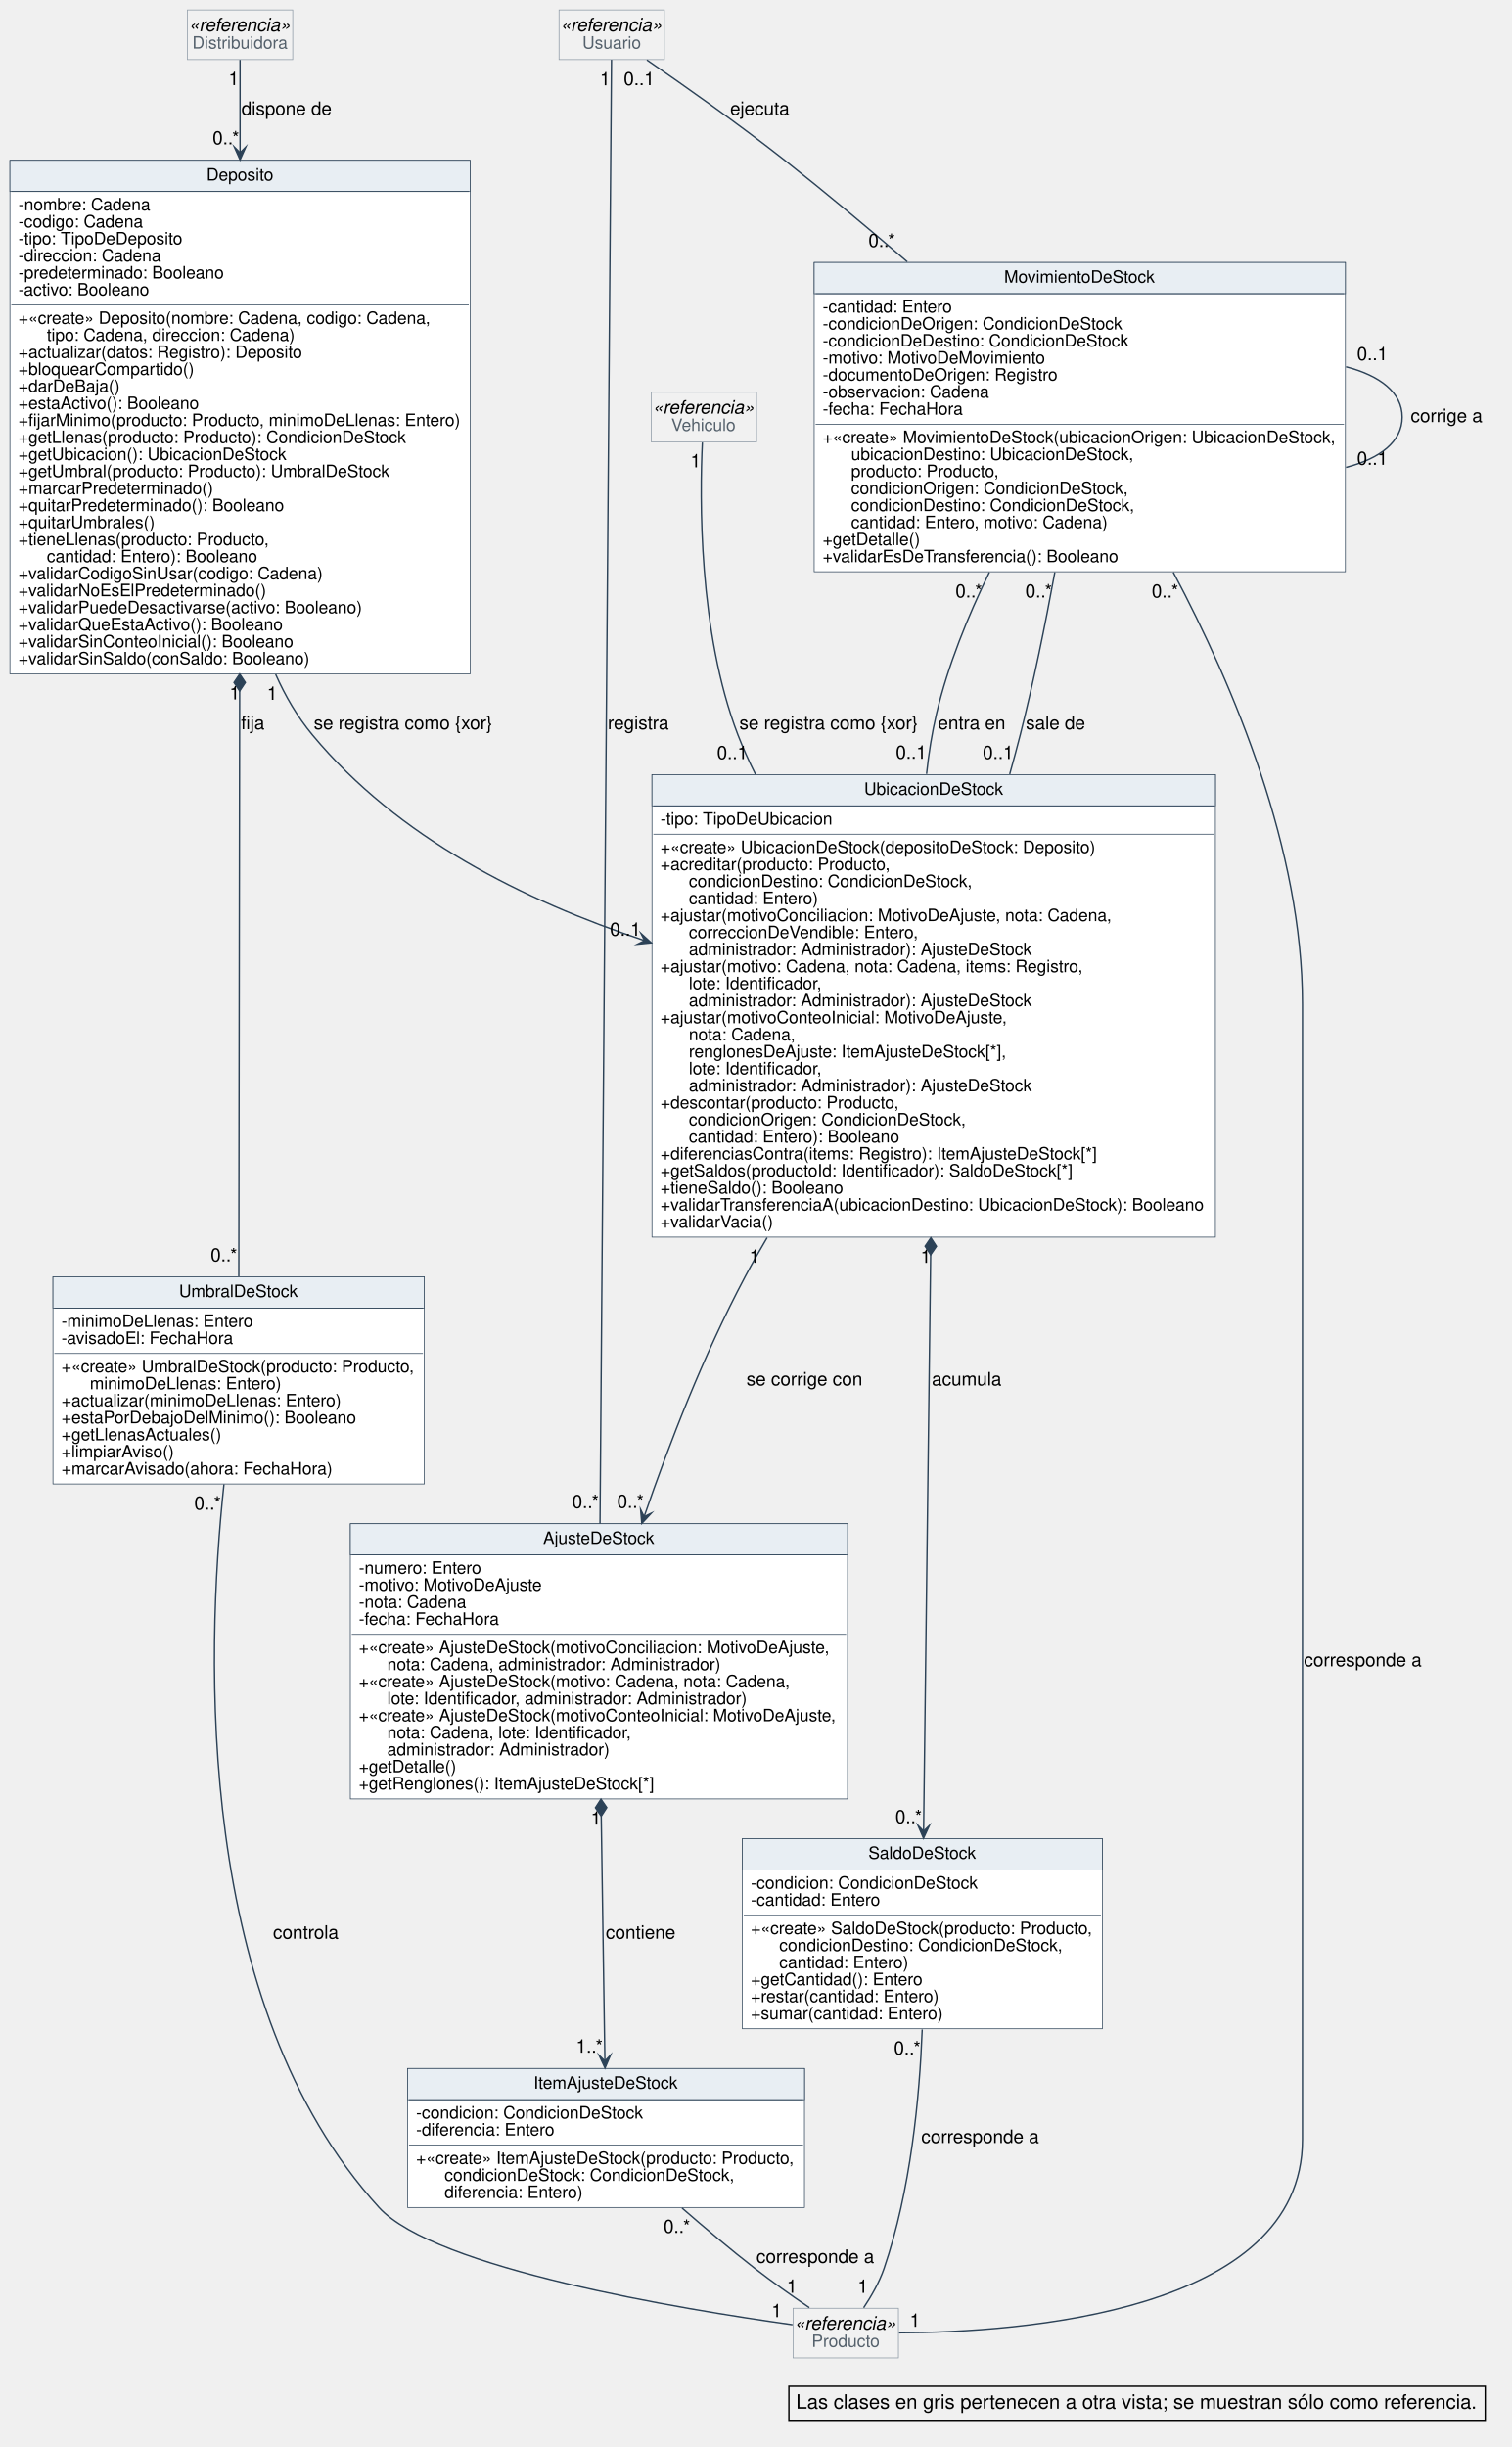
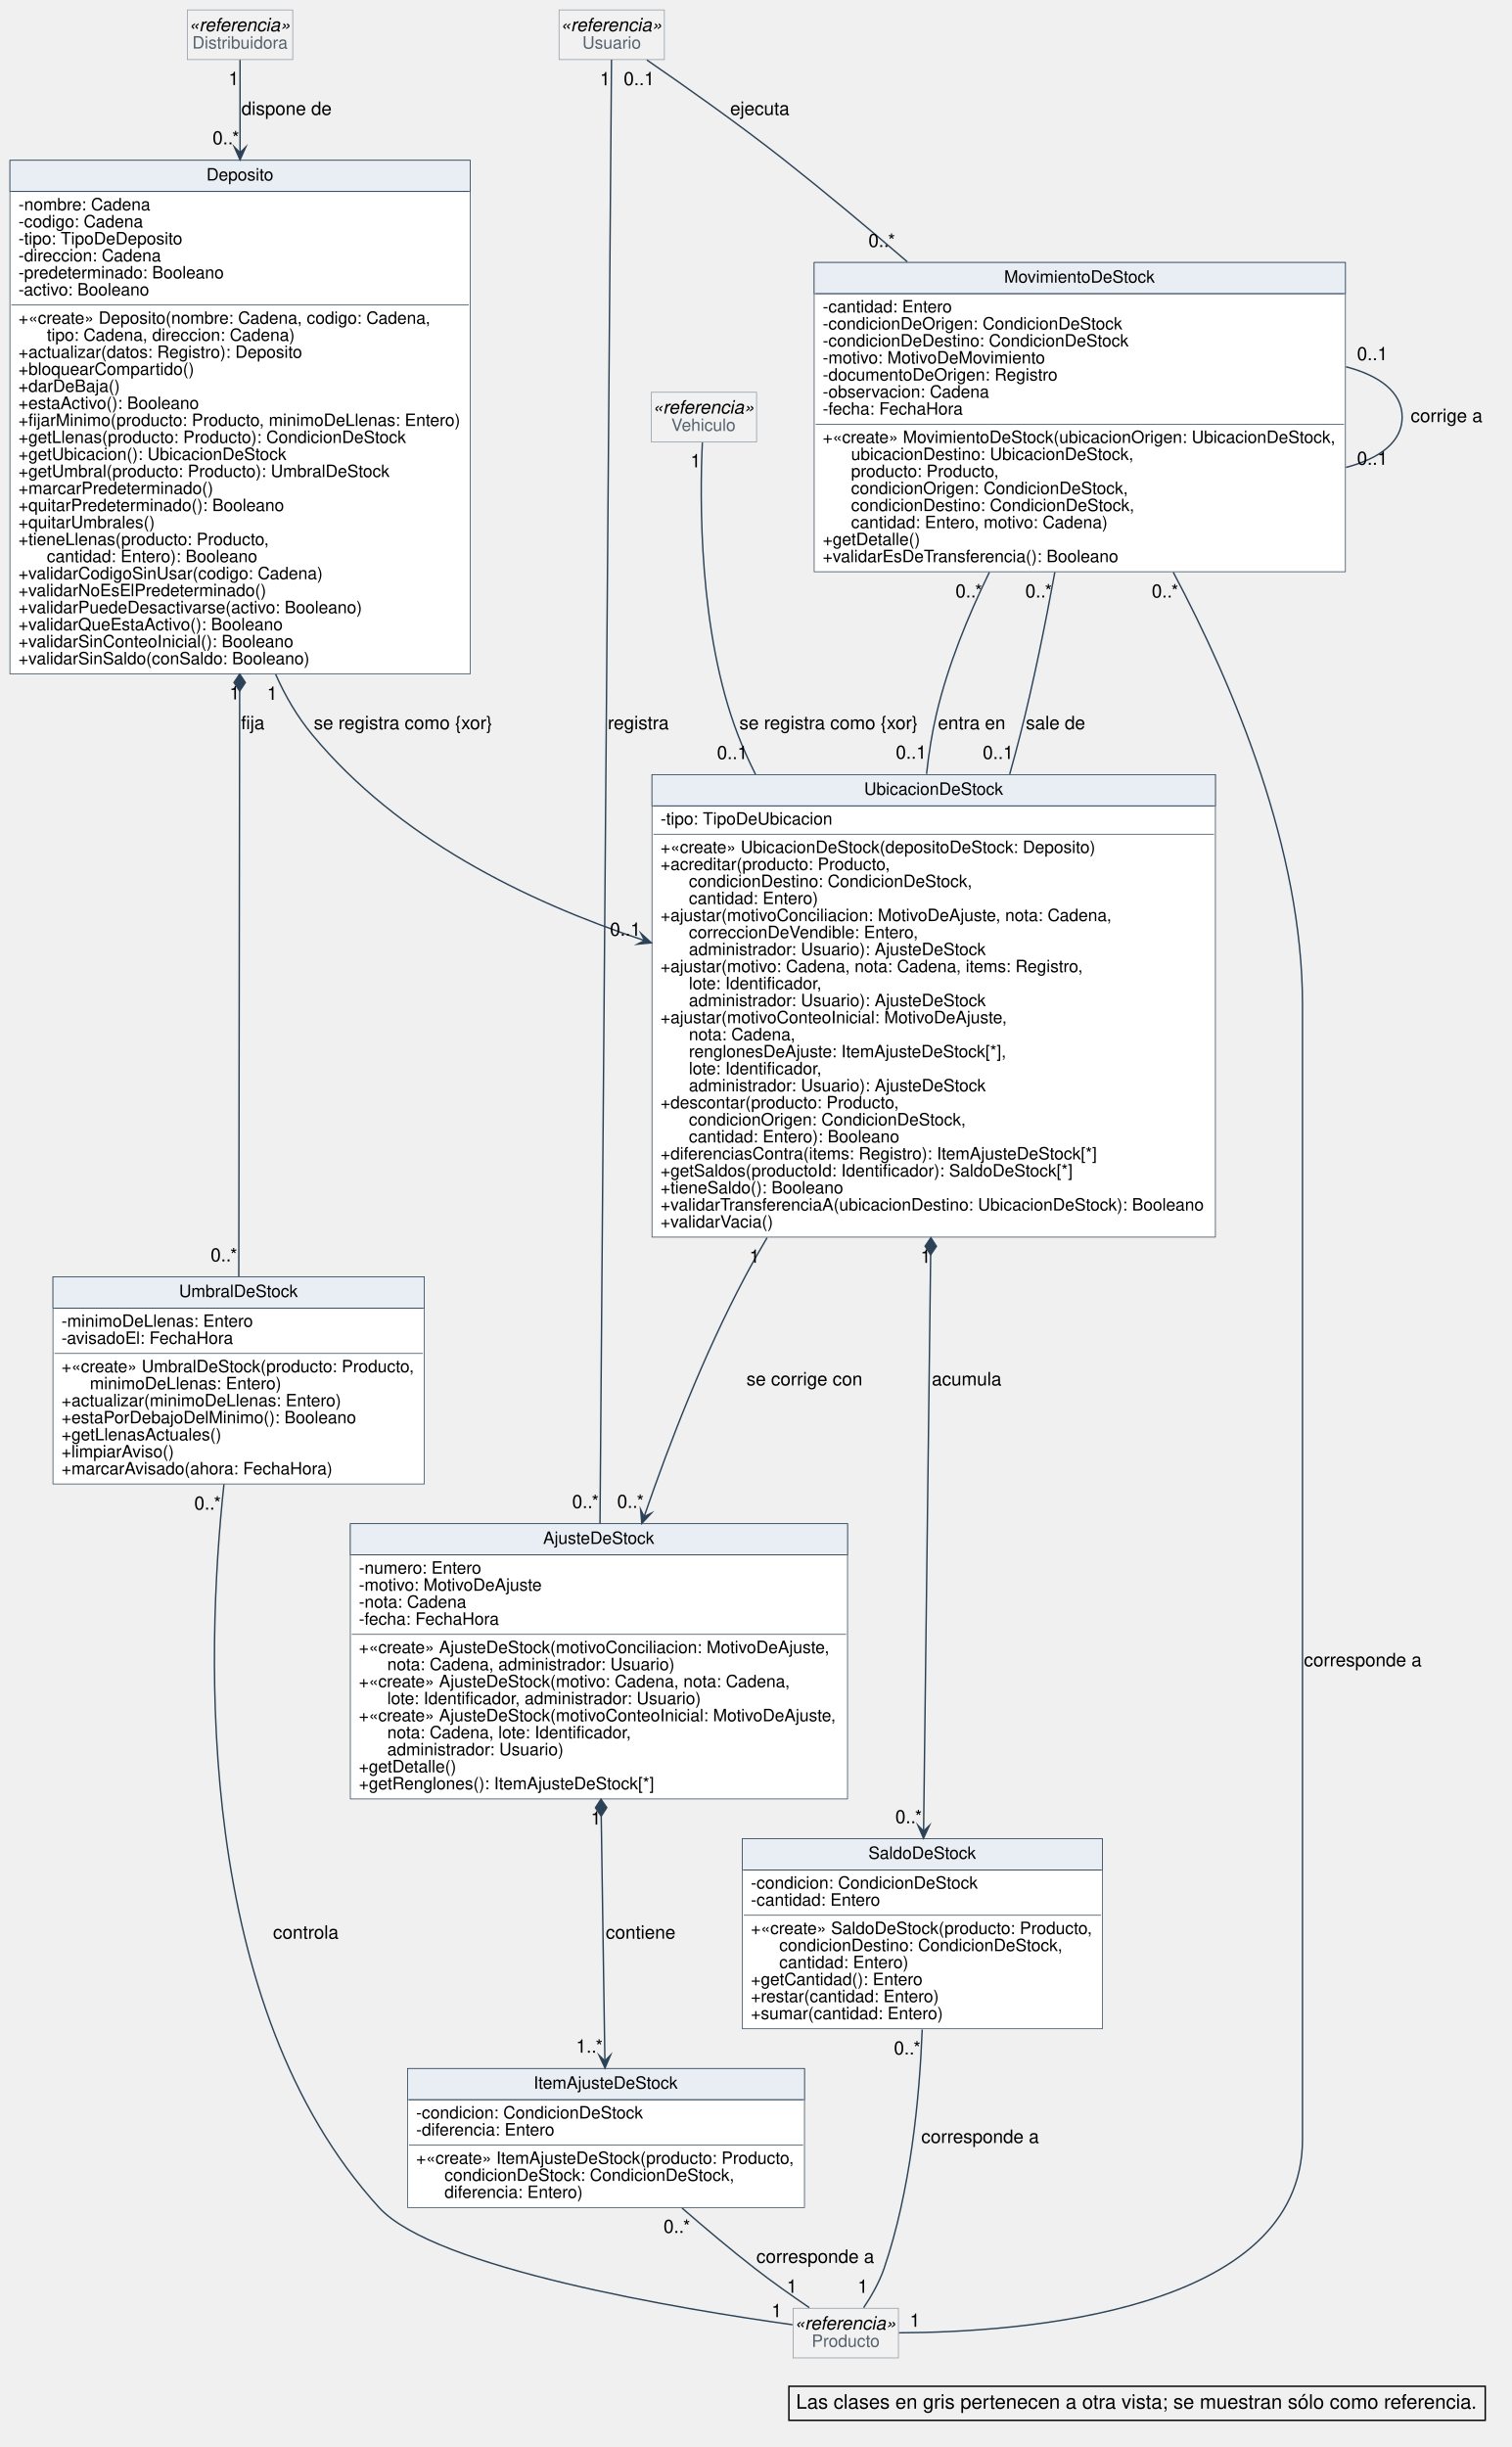
<svg xmlns="http://www.w3.org/2000/svg" version="1.1" data-diagram-type="CLASS" style="width:1665px;height:2695px;background:#FFFFFF;" width="1665.625px" height="2695.313px" viewBox="0 0 1665 2695" zoomAndPan="magnify" preserveAspectRatio="none" contentStyleType="text/css">
  <defs />
  <g font-family="sans-serif" lengthAdjust="spacing">
    <g class="entity" data-qualified-name="Deposito" id="ent0001" data-source-line="59">
      <rect x="10.938" y="176.563" width="506.982" height="565.625" fill="#FFF" style="stroke:#2C4257;stroke-width:0.781;" />
      <rect x="10.938" y="176.563" width="506.982" height="34.375" fill="#E8EEF3" style="stroke:#2C4257;stroke-width:0.781;" />
      <text x="227.428" y="198.813" fill="#000" font-size="18.75" textLength="74.002" font-family="Helvetica">Deposito</text>
      <line x1="12.5" y1="210.938" x2="516.357" y2="210.938" style="stroke:#2C4257;stroke-width:0.781;" />
      <text x="20.313" y="231.625" fill="#000" font-size="18.75" textLength="145.917" font-family="Helvetica">-nombre: Cadena</text>
      <text x="20.313" y="250.375" fill="#000" font-size="18.75" textLength="137.595" font-family="Helvetica">-codigo: Cadena</text>
      <text x="20.313" y="269.125" fill="#000" font-size="18.75" textLength="181.339" font-family="Helvetica">-tipo: TipoDeDeposito</text>
      <text x="20.313" y="287.875" fill="#000" font-size="18.75" textLength="157.379" font-family="Helvetica">-direccion: Cadena</text>
      <text x="20.313" y="306.625" fill="#000" font-size="18.75" textLength="227.234" font-family="Helvetica">-predeterminado: Booleano</text>
      <text x="20.313" y="325.375" fill="#000" font-size="18.75" textLength="144.882" font-family="Helvetica">-activo: Booleano</text>
      <line x1="12.5" y1="335.938" x2="516.357" y2="335.938" style="stroke:#2C4257;stroke-width:0.781;" />
      <text x="20.313" y="356.625" fill="#000" font-size="18.75" textLength="456.024" font-family="Helvetica">+«create» Deposito(nombre: Cadena, codigo: Cadena,</text>
      <text x="51.569" y="375.375" fill="#000" font-size="18.75" textLength="274.127" font-family="Helvetica">tipo: Cadena, direccion: Cadena)</text>
      <text x="20.313" y="394.125" fill="#000" font-size="18.75" textLength="314.209" font-family="Helvetica">+actualizar(datos: Registro): Deposito</text>
      <text x="20.313" y="412.875" fill="#000" font-size="18.75" textLength="193.332" font-family="Helvetica">+bloquearCompartido()</text>
      <text x="20.313" y="431.625" fill="#000" font-size="18.75" textLength="112.033" font-family="Helvetica">+darDeBaja()</text>
      <text x="20.313" y="450.375" fill="#000" font-size="18.75" textLength="199.594" font-family="Helvetica">+estaActivo(): Booleano</text>
      <text x="20.313" y="469.125" fill="#000" font-size="18.75" textLength="488.232" font-family="Helvetica">+fijarMinimo(producto: Producto, minimoDeLlenas: Entero)</text>
      <text x="20.313" y="487.875" fill="#000" font-size="18.75" textLength="427.853" font-family="Helvetica">+getLlenas(producto: Producto): CondicionDeStock</text>
      <text x="20.313" y="506.625" fill="#000" font-size="18.75" textLength="295.45" font-family="Helvetica">+getUbicacion(): UbicacionDeStock</text>
      <text x="20.313" y="525.375" fill="#000" font-size="18.75" textLength="410.065" font-family="Helvetica">+getUmbral(producto: Producto): UmbralDeStock</text>
      <text x="20.313" y="544.125" fill="#000" font-size="18.75" textLength="215.186" font-family="Helvetica">+marcarPredeterminado()</text>
      <text x="20.313" y="562.875" fill="#000" font-size="18.75" textLength="293.408" font-family="Helvetica">+quitarPredeterminado(): Booleano</text>
      <text x="20.313" y="581.625" fill="#000" font-size="18.75" textLength="150.568" font-family="Helvetica">+quitarUmbrales()</text>
      <text x="20.313" y="600.375" fill="#000" font-size="18.75" textLength="276.746" font-family="Helvetica">+tieneLlenas(producto: Producto,</text>
      <text x="51.569" y="619.125" fill="#000" font-size="18.75" textLength="232.452" font-family="Helvetica">cantidad: Entero): Booleano</text>
      <text x="20.313" y="637.875" fill="#000" font-size="18.75" textLength="336.127" font-family="Helvetica">+validarCodigoSinUsar(codigo: Cadena)</text>
      <text x="20.313" y="656.625" fill="#000" font-size="18.75" textLength="274.603" font-family="Helvetica">+validarNoEsElPredeterminado()</text>
      <text x="20.313" y="675.375" fill="#000" font-size="18.75" textLength="379.898" font-family="Helvetica">+validarPuedeDesactivarse(activo: Booleano)</text>
      <text x="20.313" y="694.125" fill="#000" font-size="18.75" textLength="292.346" font-family="Helvetica">+validarQueEstaActivo(): Booleano</text>
      <text x="20.313" y="712.875" fill="#000" font-size="18.75" textLength="303.827" font-family="Helvetica">+validarSinConteoInicial(): Booleano</text>
      <text x="20.313" y="731.625" fill="#000" font-size="18.75" textLength="321.57" font-family="Helvetica">+validarSinSaldo(conSaldo: Booleano)</text>
    </g>
    <g class="entity" data-qualified-name="UbicacionDeStock" id="ent0002" data-source-line="86">
      <rect x="718.172" y="853.125" width="620.627" height="509.375" fill="#FFF" style="stroke:#2C4257;stroke-width:0.781;" />
      <rect x="718.172" y="853.125" width="620.627" height="34.375" fill="#E8EEF3" style="stroke:#2C4257;stroke-width:0.781;" />
      <text x="951.888" y="875.375" fill="#000" font-size="18.75" textLength="153.195" font-family="Helvetica">UbicacionDeStock</text>
      <line x1="719.734" y1="887.5" x2="1337.236" y2="887.5" style="stroke:#2C4257;stroke-width:0.781;" />
      <text x="727.547" y="908.188" fill="#000" font-size="18.75" textLength="189.67" font-family="Helvetica">-tipo: TipoDeUbicacion</text>
      <line x1="719.734" y1="918.75" x2="1337.236" y2="918.75" style="stroke:#2C4257;stroke-width:0.781;" />
      <text x="727.547" y="939.438" fill="#000" font-size="18.75" textLength="480.981" font-family="Helvetica">+«create» UbicacionDeStock(depositoDeStock: Deposito)</text>
      <text x="727.547" y="958.188" fill="#000" font-size="18.75" textLength="253.784" font-family="Helvetica">+acreditar(producto: Producto,</text>
      <text x="758.803" y="976.938" fill="#000" font-size="18.75" textLength="312.671" font-family="Helvetica">condicionDestino: CondicionDeStock,</text>
      <text x="758.803" y="995.688" fill="#000" font-size="18.75" textLength="142.795" font-family="Helvetica">cantidad: Entero)</text>
      <text x="727.547" y="1014.438" fill="#000" font-size="18.75" textLength="499.731" font-family="Helvetica">+ajustar(motivoConciliacion: MotivoDeAjuste, nota: Cadena,</text>
      <text x="758.803" y="1033.188" fill="#000" font-size="18.75" textLength="254.306" font-family="Helvetica">correccionDeVendible: Entero,</text>
-       <text x="758.803" y="1051.938" fill="#000" font-size="18.75" textLength="379.312" font-family="Helvetica">administrador: Administrador): AjusteDeStock</text>
+       <text x="758.803" y="1051.938" fill="#000" font-size="18.75" textLength="328.253" font-family="Helvetica">administrador: Usuario): AjusteDeStock</text>
      <text x="727.547" y="1070.688" fill="#000" font-size="18.75" textLength="468.466" font-family="Helvetica">+ajustar(motivo: Cadena, nota: Cadena, items: Registro,</text>
      <text x="758.803" y="1089.438" fill="#000" font-size="18.75" textLength="148.004" font-family="Helvetica">lote: Identificador,</text>
-       <text x="758.803" y="1108.188" fill="#000" font-size="18.75" textLength="379.312" font-family="Helvetica">administrador: Administrador): AjusteDeStock</text>
+       <text x="758.803" y="1108.188" fill="#000" font-size="18.75" textLength="328.253" font-family="Helvetica">administrador: Usuario): AjusteDeStock</text>
      <text x="727.547" y="1126.938" fill="#000" font-size="18.75" textLength="384.027" font-family="Helvetica">+ajustar(motivoConteoInicial: MotivoDeAjuste,</text>
      <text x="758.803" y="1145.688" fill="#000" font-size="18.75" textLength="117.801" font-family="Helvetica">nota: Cadena,</text>
      <text x="758.803" y="1164.438" fill="#000" font-size="18.75" textLength="351.215" font-family="Helvetica">renglonesDeAjuste: ItemAjusteDeStock[*],</text>
      <text x="758.803" y="1183.188" fill="#000" font-size="18.75" textLength="148.004" font-family="Helvetica">lote: Identificador,</text>
-       <text x="758.803" y="1201.938" fill="#000" font-size="18.75" textLength="379.312" font-family="Helvetica">administrador: Administrador): AjusteDeStock</text>
+       <text x="758.803" y="1201.938" fill="#000" font-size="18.75" textLength="328.253" font-family="Helvetica">administrador: Usuario): AjusteDeStock</text>
      <text x="727.547" y="1220.688" fill="#000" font-size="18.75" textLength="263.177" font-family="Helvetica">+descontar(producto: Producto,</text>
      <text x="758.803" y="1239.438" fill="#000" font-size="18.75" textLength="305.374" font-family="Helvetica">condicionOrigen: CondicionDeStock,</text>
      <text x="758.803" y="1258.188" fill="#000" font-size="18.75" textLength="232.452" font-family="Helvetica">cantidad: Entero): Booleano</text>
      <text x="727.547" y="1276.938" fill="#000" font-size="18.75" textLength="482.996" font-family="Helvetica">+diferenciasContra(items: Registro): ItemAjusteDeStock[*]</text>
      <text x="727.547" y="1295.688" fill="#000" font-size="18.75" textLength="454.953" font-family="Helvetica">+getSaldos(productoId: Identificador): SaldoDeStock[*]</text>
      <text x="727.547" y="1314.438" fill="#000" font-size="18.75" textLength="201.709" font-family="Helvetica">+tieneSaldo(): Booleano</text>
      <text x="727.547" y="1333.188" fill="#000" font-size="18.75" textLength="601.877" font-family="Helvetica">+validarTransferenciaA(ubicacionDestino: UbicacionDeStock): Booleano</text>
      <text x="727.547" y="1351.938" fill="#000" font-size="18.75" textLength="125.574" font-family="Helvetica">+validarVacia()</text>
    </g>
    <g class="entity" data-qualified-name="SaldoDeStock" id="ent0003" data-source-line="100">
      <rect x="817.703" y="2025" width="396.579" height="209.375" fill="#FFF" style="stroke:#2C4257;stroke-width:0.781;" />
      <rect x="817.703" y="2025" width="396.579" height="34.375" fill="#E8EEF3" style="stroke:#2C4257;stroke-width:0.781;" />
      <text x="956.584" y="2047.25" fill="#000" font-size="18.75" textLength="118.817" font-family="Helvetica">SaldoDeStock</text>
      <line x1="819.266" y1="2059.375" x2="1212.72" y2="2059.375" style="stroke:#2C4257;stroke-width:0.781;" />
      <text x="827.078" y="2080.063" fill="#000" font-size="18.75" textLength="250.131" font-family="Helvetica">-condicion: CondicionDeStock</text>
      <text x="827.078" y="2098.813" fill="#000" font-size="18.75" textLength="142.795" font-family="Helvetica">-cantidad: Entero</text>
      <line x1="819.266" y1="2109.375" x2="1212.72" y2="2109.375" style="stroke:#2C4257;stroke-width:0.781;" />
      <text x="827.078" y="2130.063" fill="#000" font-size="18.75" textLength="377.829" font-family="Helvetica">+«create» SaldoDeStock(producto: Producto,</text>
      <text x="858.334" y="2148.813" fill="#000" font-size="18.75" textLength="312.671" font-family="Helvetica">condicionDestino: CondicionDeStock,</text>
      <text x="858.334" y="2167.563" fill="#000" font-size="18.75" textLength="142.795" font-family="Helvetica">cantidad: Entero)</text>
      <text x="827.078" y="2186.313" fill="#000" font-size="18.75" textLength="190.219" font-family="Helvetica">+getCantidad(): Entero</text>
      <text x="827.078" y="2205.063" fill="#000" font-size="18.75" textLength="207.916" font-family="Helvetica">+restar(cantidad: Entero)</text>
      <text x="827.078" y="2223.813" fill="#000" font-size="18.75" textLength="212.082" font-family="Helvetica">+sumar(cantidad: Entero)</text>
    </g>
    <g class="entity" data-qualified-name="MovimientoDeStock" id="ent0004" data-source-line="108">
      <rect x="896.844" y="289.063" width="585.168" height="340.625" fill="#FFF" style="stroke:#2C4257;stroke-width:0.781;" />
      <rect x="896.844" y="289.063" width="585.168" height="34.375" fill="#E8EEF3" style="stroke:#2C4257;stroke-width:0.781;" />
      <text x="1106.065" y="311.313" fill="#000" font-size="18.75" textLength="166.727" font-family="Helvetica">MovimientoDeStock</text>
      <line x1="898.406" y1="323.438" x2="1480.45" y2="323.438" style="stroke:#2C4257;stroke-width:0.781;" />
      <text x="906.219" y="344.125" fill="#000" font-size="18.75" textLength="142.795" font-family="Helvetica">-cantidad: Entero</text>
      <text x="906.219" y="362.875" fill="#000" font-size="18.75" textLength="330.377" font-family="Helvetica">-condicionDeOrigen: CondicionDeStock</text>
      <text x="906.219" y="381.625" fill="#000" font-size="18.75" textLength="337.674" font-family="Helvetica">-condicionDeDestino: CondicionDeStock</text>
      <text x="906.219" y="400.375" fill="#000" font-size="18.75" textLength="246.945" font-family="Helvetica">-motivo: MotivoDeMovimiento</text>
      <text x="906.219" y="419.125" fill="#000" font-size="18.75" textLength="259.497" font-family="Helvetica">-documentoDeOrigen: Registro</text>
      <text x="906.219" y="437.875" fill="#000" font-size="18.75" textLength="183.444" font-family="Helvetica">-observacion: Cadena</text>
      <text x="906.219" y="456.625" fill="#000" font-size="18.75" textLength="155.283" font-family="Helvetica">-fecha: FechaHora</text>
      <line x1="898.406" y1="467.188" x2="1480.45" y2="467.188" style="stroke:#2C4257;stroke-width:0.781;" />
      <text x="906.219" y="487.875" fill="#000" font-size="18.75" textLength="566.418" font-family="Helvetica">+«create» MovimientoDeStock(ubicacionOrigen: UbicacionDeStock,</text>
      <text x="937.475" y="506.625" fill="#000" font-size="18.75" textLength="311.618" font-family="Helvetica">ubicacionDestino: UbicacionDeStock,</text>
      <text x="937.475" y="525.375" fill="#000" font-size="18.75" textLength="163.641" font-family="Helvetica">producto: Producto,</text>
      <text x="937.475" y="544.125" fill="#000" font-size="18.75" textLength="305.374" font-family="Helvetica">condicionOrigen: CondicionDeStock,</text>
      <text x="937.475" y="562.875" fill="#000" font-size="18.75" textLength="312.671" font-family="Helvetica">condicionDestino: CondicionDeStock,</text>
      <text x="937.475" y="581.625" fill="#000" font-size="18.75" textLength="284.537" font-family="Helvetica">cantidad: Entero, motivo: Cadena)</text>
      <text x="906.219" y="600.375" fill="#000" font-size="18.75" textLength="107.867" font-family="Helvetica">+getDetalle()</text>
      <text x="906.219" y="619.125" fill="#000" font-size="18.75" textLength="328.812" font-family="Helvetica">+validarEsDeTransferencia(): Booleano</text>
    </g>
    <g class="entity" data-qualified-name="UmbralDeStock" id="ent0005" data-source-line="120">
      <rect x="58.344" y="1406.25" width="409.048" height="228.125" fill="#FFF" style="stroke:#2C4257;stroke-width:0.781;" />
      <rect x="58.344" y="1406.25" width="409.048" height="34.375" fill="#E8EEF3" style="stroke:#2C4257;stroke-width:0.781;" />
      <text x="197.225" y="1428.5" fill="#000" font-size="18.75" textLength="131.287" font-family="Helvetica">UmbralDeStock</text>
      <line x1="59.906" y1="1440.625" x2="465.83" y2="1440.625" style="stroke:#2C4257;stroke-width:0.781;" />
      <text x="67.719" y="1461.313" fill="#000" font-size="18.75" textLength="211.551" font-family="Helvetica">-minimoDeLlenas: Entero</text>
      <text x="67.719" y="1480.063" fill="#000" font-size="18.75" textLength="190.714" font-family="Helvetica">-avisadoEl: FechaHora</text>
      <line x1="59.906" y1="1490.625" x2="465.83" y2="1490.625" style="stroke:#2C4257;stroke-width:0.781;" />
      <text x="67.719" y="1511.313" fill="#000" font-size="18.75" textLength="390.298" font-family="Helvetica">+«create» UmbralDeStock(producto: Producto,</text>
      <text x="98.975" y="1530.063" fill="#000" font-size="18.75" textLength="211.551" font-family="Helvetica">minimoDeLlenas: Entero)</text>
      <text x="67.719" y="1548.813" fill="#000" font-size="18.75" textLength="308.99" font-family="Helvetica">+actualizar(minimoDeLlenas: Entero)</text>
      <text x="67.719" y="1567.563" fill="#000" font-size="18.75" textLength="325.69" font-family="Helvetica">+estaPorDebajoDelMinimo(): Booleano</text>
      <text x="67.719" y="1586.313" fill="#000" font-size="18.75" textLength="176.669" font-family="Helvetica">+getLlenasActuales()</text>
      <text x="67.719" y="1605.063" fill="#000" font-size="18.75" textLength="124.503" font-family="Helvetica">+limpiarAviso()</text>
      <text x="67.719" y="1623.813" fill="#000" font-size="18.75" textLength="299.606" font-family="Helvetica">+marcarAvisado(ahora: FechaHora)</text>
    </g>
    <g class="entity" data-qualified-name="AjusteDeStock" id="ent0006" data-source-line="130">
      <rect x="385.922" y="1678.125" width="547.65" height="303.125" fill="#FFF" style="stroke:#2C4257;stroke-width:0.781;" />
      <rect x="385.922" y="1678.125" width="547.65" height="34.375" fill="#E8EEF3" style="stroke:#2C4257;stroke-width:0.781;" />
      <text x="598.26" y="1700.375" fill="#000" font-size="18.75" textLength="122.974" font-family="Helvetica">AjusteDeStock</text>
      <line x1="387.484" y1="1712.5" x2="932.01" y2="1712.5" style="stroke:#2C4257;stroke-width:0.781;" />
      <text x="395.297" y="1733.188" fill="#000" font-size="18.75" textLength="135.48" font-family="Helvetica">-numero: Entero</text>
      <text x="395.297" y="1751.938" fill="#000" font-size="18.75" textLength="203.192" font-family="Helvetica">-motivo: MotivoDeAjuste</text>
      <text x="395.297" y="1770.688" fill="#000" font-size="18.75" textLength="118.835" font-family="Helvetica">-nota: Cadena</text>
      <text x="395.297" y="1789.438" fill="#000" font-size="18.75" textLength="155.283" font-family="Helvetica">-fecha: FechaHora</text>
      <line x1="387.484" y1="1800" x2="932.01" y2="1800" style="stroke:#2C4257;stroke-width:0.781;" />
      <text x="395.297" y="1820.688" fill="#000" font-size="18.75" textLength="521.594" font-family="Helvetica">+«create» AjusteDeStock(motivoConciliacion: MotivoDeAjuste,</text>
-       <text x="426.553" y="1839.438" fill="#000" font-size="18.75" textLength="368.93" font-family="Helvetica">nota: Cadena, administrador: Administrador)</text>
+       <text x="426.553" y="1839.438" fill="#000" font-size="18.75" textLength="317.871" font-family="Helvetica">nota: Cadena, administrador: Usuario)</text>
      <text x="395.297" y="1858.188" fill="#000" font-size="18.75" textLength="477.887" font-family="Helvetica">+«create» AjusteDeStock(motivo: Cadena, nota: Cadena,</text>
-       <text x="426.553" y="1876.938" fill="#000" font-size="18.75" textLength="399.133" font-family="Helvetica">lote: Identificador, administrador: Administrador)</text>
+       <text x="426.553" y="1876.938" fill="#000" font-size="18.75" textLength="348.074" font-family="Helvetica">lote: Identificador, administrador: Usuario)</text>
      <text x="395.297" y="1895.688" fill="#000" font-size="18.75" textLength="528.9" font-family="Helvetica">+«create» AjusteDeStock(motivoConteoInicial: MotivoDeAjuste,</text>
      <text x="426.553" y="1914.438" fill="#000" font-size="18.75" textLength="271.014" font-family="Helvetica">nota: Cadena, lote: Identificador,</text>
-       <text x="426.553" y="1933.188" fill="#000" font-size="18.75" textLength="245.92" font-family="Helvetica">administrador: Administrador)</text>
+       <text x="426.553" y="1933.188" fill="#000" font-size="18.75" textLength="194.861" font-family="Helvetica">administrador: Usuario)</text>
      <text x="395.297" y="1951.938" fill="#000" font-size="18.75" textLength="107.867" font-family="Helvetica">+getDetalle()</text>
      <text x="395.297" y="1970.688" fill="#000" font-size="18.75" textLength="326.724" font-family="Helvetica">+getRenglones(): ItemAjusteDeStock[*]</text>
    </g>
    <g class="entity" data-qualified-name="ItemAjusteDeStock" id="ent0007" data-source-line="141">
      <rect x="448.953" y="2278.125" width="437.201" height="153.125" fill="#FFF" style="stroke:#2C4257;stroke-width:0.781;" />
      <rect x="448.953" y="2278.125" width="437.201" height="34.375" fill="#E8EEF3" style="stroke:#2C4257;stroke-width:0.781;" />
      <text x="587.834" y="2300.375" fill="#000" font-size="18.75" textLength="159.439" font-family="Helvetica">ItemAjusteDeStock</text>
      <line x1="450.516" y1="2312.5" x2="884.592" y2="2312.5" style="stroke:#2C4257;stroke-width:0.781;" />
      <text x="458.328" y="2333.188" fill="#000" font-size="18.75" textLength="250.131" font-family="Helvetica">-condicion: CondicionDeStock</text>
      <text x="458.328" y="2351.938" fill="#000" font-size="18.75" textLength="153.204" font-family="Helvetica">-diferencia: Entero</text>
      <line x1="450.516" y1="2362.5" x2="884.592" y2="2362.5" style="stroke:#2C4257;stroke-width:0.781;" />
      <text x="458.328" y="2383.188" fill="#000" font-size="18.75" textLength="418.451" font-family="Helvetica">+«create» ItemAjusteDeStock(producto: Producto,</text>
      <text x="489.584" y="2401.938" fill="#000" font-size="18.75" textLength="319.958" font-family="Helvetica">condicionDeStock: CondicionDeStock,</text>
      <text x="489.584" y="2420.688" fill="#000" font-size="18.75" textLength="153.204" font-family="Helvetica">diferencia: Entero)</text>
    </g>
    <g class="entity" data-qualified-name="Producto" id="ent0008" data-source-line="146">
      <rect x="873.594" y="2542.188" width="116.044" height="54.688" fill="#F1F1F1" style="stroke:#8A97A3;stroke-width:0.781;" />
      <text x="875.156" y="2565.641" fill="#000" font-size="20.313" textLength="112.919" font-style="italic" font-family="Helvetica">«referencia»</text>
      <text x="894.093" y="2584.75" fill="#55616C" font-size="18.75" textLength="75.046" font-family="Helvetica">Producto</text>
    </g>
    <g class="entity" data-qualified-name="Vehiculo" id="ent0009" data-source-line="147">
      <rect x="717.344" y="432.031" width="116.044" height="54.688" fill="#F1F1F1" style="stroke:#8A97A3;stroke-width:0.781;" />
      <text x="718.906" y="455.485" fill="#000" font-size="20.313" textLength="112.919" font-style="italic" font-family="Helvetica">«referencia»</text>
      <text x="739.404" y="474.594" fill="#55616C" font-size="18.75" textLength="71.924" font-family="Helvetica">Vehiculo</text>
    </g>
    <g class="entity" data-qualified-name="Usuario" id="ent0010" data-source-line="148">
      <rect x="615.781" y="10.938" width="116.044" height="54.688" fill="#F1F1F1" style="stroke:#8A97A3;stroke-width:0.781;" />
      <text x="617.344" y="34.391" fill="#000" font-size="20.313" textLength="112.919" font-style="italic" font-family="Helvetica">«referencia»</text>
      <text x="641.499" y="53.5" fill="#55616C" font-size="18.75" textLength="64.609" font-family="Helvetica">Usuario</text>
    </g>
    <g class="entity" data-qualified-name="Distribuidora" id="ent0011" data-source-line="149">
      <rect x="206.406" y="10.938" width="116.044" height="54.688" fill="#F1F1F1" style="stroke:#8A97A3;stroke-width:0.781;" />
      <text x="207.969" y="34.391" fill="#000" font-size="20.313" textLength="112.919" font-style="italic" font-family="Helvetica">«referencia»</text>
      <text x="211.804" y="53.5" fill="#55616C" font-size="18.75" textLength="105.249" font-family="Helvetica">Distribuidora</text>
    </g>
    <g class="link" data-entity-1="ent0011" data-entity-2="ent0001" id="lnk12" data-source-line="151" data-link-type="dependency">
      <path d="M264.422,65.984 C264.422,90.734 264.422,122.969 264.422,168.203" style="stroke:#2C4257;stroke-width:1.563;" fill="none" id="Distribuidora-to-Deposito" codeLine="151" />
      <polygon points="264.422,176.016,270.672,161.953,264.422,168.203,258.172,161.953,264.422,176.016" fill="#2C4257" style="stroke:#2C4257;stroke-width:1.563;stroke-linejoin:miter;stroke-miterlimit:10;" />
      <text x="265.984" y="126.579" fill="#000" font-size="20.313" textLength="99.39" font-family="Helvetica">dispone de</text>
      <text x="251.796" y="93.693" fill="#000" font-size="20.313" font-family="Helvetica">1</text>
      <text x="234.125" y="158.961" fill="#000" font-size="20.313" textLength="30.489" font-family="Helvetica">0..*</text>
    </g>
    <g class="link" data-entity-1="ent0001" data-entity-2="ent0002" id="lnk13" data-source-line="152" data-link-type="dependency">
      <path d="M303.656,742.719 C314.281,766.75 327.563,789.453 344.109,809.375 C438.453,922.953 577.07,991.772 710.054,1035.929" style="stroke:#2C4257;stroke-width:1.563;" fill="none" id="Deposito-to-UbicacionDeStock" codeLine="152" />
      <polygon points="717.469,1038.391,706.092,1028.028,710.054,1035.929,702.153,1039.891,717.469,1038.391" fill="#2C4257" style="stroke:#2C4257;stroke-width:1.563;stroke-linejoin:miter;stroke-miterlimit:10;" />
      <text x="345.672" y="803.141" fill="#000" font-size="20.313" textLength="197.571" font-family="Helvetica">se registra como {xor}</text>
      <text x="294.151" y="770.742" fill="#000" font-size="20.313" font-family="Helvetica">1</text>
      <text x="671.887" y="1030.611" fill="#000" font-size="20.313" textLength="33.881" font-family="Helvetica">0..1</text>
    </g>
    <g class="link" data-entity-1="ent0009" data-entity-2="ent0002" id="lnk14" data-source-line="153" data-link-type="association">
      <path d="M773.688,487.359 C770.844,547.031 769.125,695.828 812.859,809.375 C818.469,823.937 824.984,838.437 832.172,852.734" style="stroke:#2C4257;stroke-width:1.563;" fill="none" id="Vehiculo-UbicacionDeStock" codeLine="153" />
      <text x="814.422" y="803.141" fill="#000" font-size="20.313" textLength="197.571" font-family="Helvetica">se registra como {xor}</text>
      <text x="760.616" y="514.681" fill="#000" font-size="20.313" font-family="Helvetica">1</text>
      <text x="789.745" y="836.044" fill="#000" font-size="20.313" textLength="33.881" font-family="Helvetica">0..1</text>
    </g>
    <g class="link" data-entity-1="ent0002" data-entity-2="ent0003" id="lnk15" data-source-line="154" data-link-type="composition">
      <path d="M1025.146,1381.92 C1022.536,1595.249 1019.252,1862.751 1017.362,2016.751" style="stroke:#2C4257;stroke-width:1.563;" fill="none" id="UbicacionDeStock-SaldoDeStock" codeLine="154" />
      <polygon points="1025.375,1363.172,1019.011,1372.47,1025.146,1381.92,1031.51,1372.623,1025.375,1363.172" fill="#2C4257" style="stroke:#2C4257;stroke-width:1.563;stroke-linejoin:miter;stroke-miterlimit:10;" />
      <polygon points="1017.266,2024.563,1023.688,2010.578,1017.362,2016.751,1011.189,2010.424,1017.266,2024.563" fill="#2C4257" style="stroke:#2C4257;stroke-width:1.563;stroke-linejoin:miter;stroke-miterlimit:10;" />
      <text x="1026.406" y="1525.797" fill="#000" font-size="20.313" textLength="76.777" font-family="Helvetica">acumula</text>
      <text x="1014.057" y="1390.844" fill="#000" font-size="20.313" font-family="Helvetica">1</text>
      <text x="986.22" y="2008.003" fill="#000" font-size="20.313" textLength="30.489" font-family="Helvetica">0..*</text>
    </g>
    <g class="link" data-entity-1="ent0003" data-entity-2="ent0008" id="lnk16" data-source-line="155" data-link-type="association">
      <path d="M1015.844,2235.156 C1012.938,2310.141 1003.109,2412.844 973.797,2498.438 C968.594,2513.672 959.656,2529.125 951.344,2541.578" style="stroke:#2C4257;stroke-width:1.563;" fill="none" id="SaldoDeStock-Producto" codeLine="155" />
      <text x="1014.797" y="2360.172" fill="#000" font-size="20.313" textLength="129.859" font-family="Helvetica">corresponde a</text>
      <text x="984.651" y="2262.721" fill="#000" font-size="20.313" textLength="30.489" font-family="Helvetica">0..*</text>
      <text x="944.828" y="2525.236" fill="#000" font-size="20.313" font-family="Helvetica">1</text>
    </g>
    <g class="link" data-entity-1="ent0004" data-entity-2="ent0008" id="lnk17" data-source-line="156" data-link-type="association">
      <path d="M1292.391,630.281 C1359.531,756.75 1434.734,936.359 1434.734,1106.25 C1434.734,1106.25 1434.734,1106.25 1434.734,2356.25 C1434.734,2547.203 1123.031,2568.719 990.312,2569.234" style="stroke:#2C4257;stroke-width:1.563;" fill="none" id="MovimientoDeStock-Producto" codeLine="156" />
      <text x="1436.297" y="1835.172" fill="#000" font-size="20.313" textLength="129.859" font-family="Helvetica">corresponde a</text>
      <text x="1268.651" y="658.087" fill="#000" font-size="20.313" textLength="30.489" font-family="Helvetica">0..*</text>
      <text x="1002.176" y="2562.636" fill="#000" font-size="20.313" font-family="Helvetica">1</text>
    </g>
    <g class="link" data-entity-1="ent0004" data-entity-2="ent0002" id="lnk18" data-source-line="157" data-link-type="association">
      <path d="M1161.922,630.234 C1151.469,687.453 1138.484,751.5 1123.797,809.375 C1120.203,823.547 1116.313,838.016 1112.219,852.594" style="stroke:#2C4257;stroke-width:1.563;" fill="none" id="MovimientoDeStock-UbicacionDeStock" codeLine="157" />
      <text x="1129.953" y="803.141" fill="#000" font-size="20.313" textLength="65.5" font-family="Helvetica">sale de</text>
      <text x="1129.416" y="658.037" fill="#000" font-size="20.313" textLength="30.489" font-family="Helvetica">0..*</text>
      <text x="1082.481" y="835.897" fill="#000" font-size="20.313" textLength="33.881" font-family="Helvetica">0..1</text>
    </g>
    <g class="link" data-entity-1="ent0004" data-entity-2="ent0002" id="lnk19" data-source-line="158" data-link-type="association">
      <path d="M1089.828,630.234 C1066.078,678.891 1044.031,733.125 1031.609,785.938 C1026.594,807.328 1023.031,829.734 1020.625,852.344" style="stroke:#2C4257;stroke-width:1.563;" fill="none" id="MovimientoDeStock-UbicacionDeStock-1" codeLine="158" />
      <text x="1033.172" y="803.141" fill="#000" font-size="20.313" textLength="74.535" font-family="Helvetica">entra en</text>
      <text x="1052.478" y="658.037" fill="#000" font-size="20.313" textLength="30.489" font-family="Helvetica">0..*</text>
      <text x="986.737" y="835.636" fill="#000" font-size="20.313" textLength="33.881" font-family="Helvetica">0..1</text>
    </g>
    <g class="link" data-entity-1="ent0010" data-entity-2="ent0004" id="lnk20" data-source-line="159" data-link-type="association">
      <path d="M712.531,66.078 C751.594,92.891 813.266,136.219 864.422,176.563 C908.953,211.672 955.688,250.734 999.391,288.297" style="stroke:#2C4257;stroke-width:1.563;" fill="none" id="Usuario-MovimientoDeStock" codeLine="159" />
      <text x="804.281" y="126.579" fill="#000" font-size="20.313" textLength="65.5" font-family="Helvetica">ejecuta</text>
      <text x="687.004" y="93.817" fill="#000" font-size="20.313" textLength="33.881" font-family="Helvetica">0..1</text>
      <text x="956.604" y="272.015" fill="#000" font-size="20.313" textLength="30.489" font-family="Helvetica">0..*</text>
    </g>
    <g class="link" data-entity-1="ent0001" data-entity-2="ent0005" id="lnk21" data-source-line="160" data-link-type="composition">
      <path d="M263.987,761.078 C263.659,978.359 263.266,1248.844 263.031,1405.797" style="stroke:#2C4257;stroke-width:1.563;" fill="none" id="Deposito-backto-UmbralDeStock" codeLine="160" />
      <polygon points="264.016,742.328,257.751,751.694,263.987,761.078,270.251,751.713,264.016,742.328" fill="#2C4257" style="stroke:#2C4257;stroke-width:1.563;stroke-linejoin:miter;stroke-miterlimit:10;" />
      <text x="265.5" y="803.141" fill="#000" font-size="20.313" textLength="25.966" font-family="Helvetica">fija</text>
      <text x="252.838" y="770.335" fill="#000" font-size="20.313" font-family="Helvetica">1</text>
      <text x="231.983" y="1389.243" fill="#000" font-size="20.313" textLength="30.489" font-family="Helvetica">0..*</text>
    </g>
    <g class="link" data-entity-1="ent0005" data-entity-2="ent0008" id="lnk22" data-source-line="161" data-link-type="association">
      <path d="M246.688,1634.719 C226.266,1824.719 215.156,2209.438 417.547,2431.25 C479.016,2498.609 751.609,2543.406 872.984,2560.359" style="stroke:#2C4257;stroke-width:1.563;" fill="none" id="UmbralDeStock-Producto" codeLine="161" />
      <text x="300.75" y="2135.172" fill="#000" font-size="20.313" textLength="72.264" font-family="Helvetica">controla</text>
      <text x="213.985" y="1662.621" fill="#000" font-size="20.313" textLength="30.489" font-family="Helvetica">0..*</text>
      <text x="849.862" y="2552.003" fill="#000" font-size="20.313" font-family="Helvetica">1</text>
    </g>
    <g class="link" data-entity-1="ent0002" data-entity-2="ent0006" id="lnk23" data-source-line="162" data-link-type="dependency">
      <path d="M844.984,1363.109 C836.438,1377.5 828.266,1391.938 820.672,1406.25 C774.766,1492.813 737.872,1588.051 709.513,1670.395" style="stroke:#2C4257;stroke-width:1.563;" fill="none" id="UbicacionDeStock-to-AjusteDeStock" codeLine="162" />
      <polygon points="706.969,1677.781,717.457,1666.52,709.513,1670.395,705.639,1662.45,706.969,1677.781" fill="#2C4257" style="stroke:#2C4257;stroke-width:1.563;stroke-linejoin:miter;stroke-miterlimit:10;" />
      <text x="822.234" y="1525.797" fill="#000" font-size="20.313" textLength="127.578" font-family="Helvetica">se corrige con</text>
      <text x="825.492" y="1390.779" fill="#000" font-size="20.313" font-family="Helvetica">1</text>
      <text x="679.791" y="1660.702" fill="#000" font-size="20.313" textLength="30.489" font-family="Helvetica">0..*</text>
    </g>
    <g class="link" data-entity-1="ent0006" data-entity-2="ent0007" id="lnk24" data-source-line="163" data-link-type="composition">
      <path d="M662.265,2000.248 C663.718,2097.201 665.149,2192.642 666.305,2269.829" style="stroke:#2C4257;stroke-width:1.563;" fill="none" id="AjusteDeStock-ItemAjusteDeStock" codeLine="163" />
      <polygon points="661.984,1981.5,655.876,1990.968,662.265,2000.248,668.374,1990.78,661.984,1981.5" fill="#2C4257" style="stroke:#2C4257;stroke-width:1.563;stroke-linejoin:miter;stroke-miterlimit:10;" />
      <polygon points="666.422,2277.641,672.461,2263.486,666.305,2269.829,659.962,2263.673,666.422,2277.641" fill="#2C4257" style="stroke:#2C4257;stroke-width:1.563;stroke-linejoin:miter;stroke-miterlimit:10;" />
      <text x="667.234" y="2135.172" fill="#000" font-size="20.313" textLength="76.797" font-family="Helvetica">contiene</text>
      <text x="650.813" y="2009.542" fill="#000" font-size="20.313" font-family="Helvetica">1</text>
      <text x="634.544" y="2260.706" fill="#000" font-size="20.313" textLength="30.489" font-family="Helvetica">1..*</text>
    </g>
    <g class="link" data-entity-1="ent0007" data-entity-2="ent0008" id="lnk25" data-source-line="164" data-link-type="association">
      <path d="M751.266,2431.813 C776.609,2453.859 804.828,2477.609 831.609,2498.438 C850.813,2513.359 872.937,2528.906 891.5,2541.516" style="stroke:#2C4257;stroke-width:1.563;" fill="none" id="ItemAjusteDeStock-Producto" codeLine="164" />
      <text x="833.172" y="2492.204" fill="#000" font-size="20.313" textLength="129.859" font-family="Helvetica">corresponde a</text>
      <text x="730.886" y="2459.182" fill="#000" font-size="20.313" textLength="30.489" font-family="Helvetica">0..*</text>
      <text x="866.657" y="2525.154" fill="#000" font-size="20.313" font-family="Helvetica">1</text>
    </g>
    <g class="link" data-entity-1="ent0010" data-entity-2="ent0006" id="lnk26" data-source-line="165" data-link-type="association">
      <path d="M673.594,65.812 C672.203,243.531 664.016,1284.875 660.922,1677.984" style="stroke:#2C4257;stroke-width:1.563;" fill="none" id="Usuario-AjusteDeStock" codeLine="165" />
      <text x="669.469" y="803.141" fill="#000" font-size="20.313" textLength="67.731" font-family="Helvetica">registra</text>
      <text x="660.835" y="93.938" fill="#000" font-size="20.313" font-family="Helvetica">1</text>
      <text x="630.219" y="1660.921" fill="#000" font-size="20.313" textLength="30.489" font-family="Helvetica">0..*</text>
    </g>
    <g class="link" data-entity-1="ent0004" data-entity-2="ent0004" id="lnk27" data-source-line="166" data-link-type="association">
      <path d="M1482.641,403.969 C1519.922,413.656 1544.516,432.125 1544.516,459.375 C1544.516,486.625 1519.922,505.094 1482.641,514.781" style="stroke:#2C4257;stroke-width:1.563;" fill="none" id="MovimientoDeStock-MovimientoDeStock" codeLine="166" />
      <text x="1553.891" y="464.86" fill="#000" font-size="20.313" textLength="79.028" font-family="Helvetica">corrige a</text>
      <text x="1494.756" y="396.736" fill="#000" font-size="20.313" textLength="33.881" font-family="Helvetica">0..1</text>
      <text x="1494.756" y="511.877" fill="#000" font-size="20.313" textLength="33.881" font-family="Helvetica">0..1</text>
    </g>
    <g class="legend" data-source-line="168">
      <rect x="869" y="2628.125" width="767.044" height="37.5" fill="none" style="stroke:#000;stroke-width:1.563;" />
      <text x="876.812" y="2652.782" fill="#000" font-size="21.875" textLength="751.419" font-family="Helvetica">Las clases en gris pertenecen a otra vista; se muestran sólo como referencia.</text>
    </g>
  </g>
</svg>
